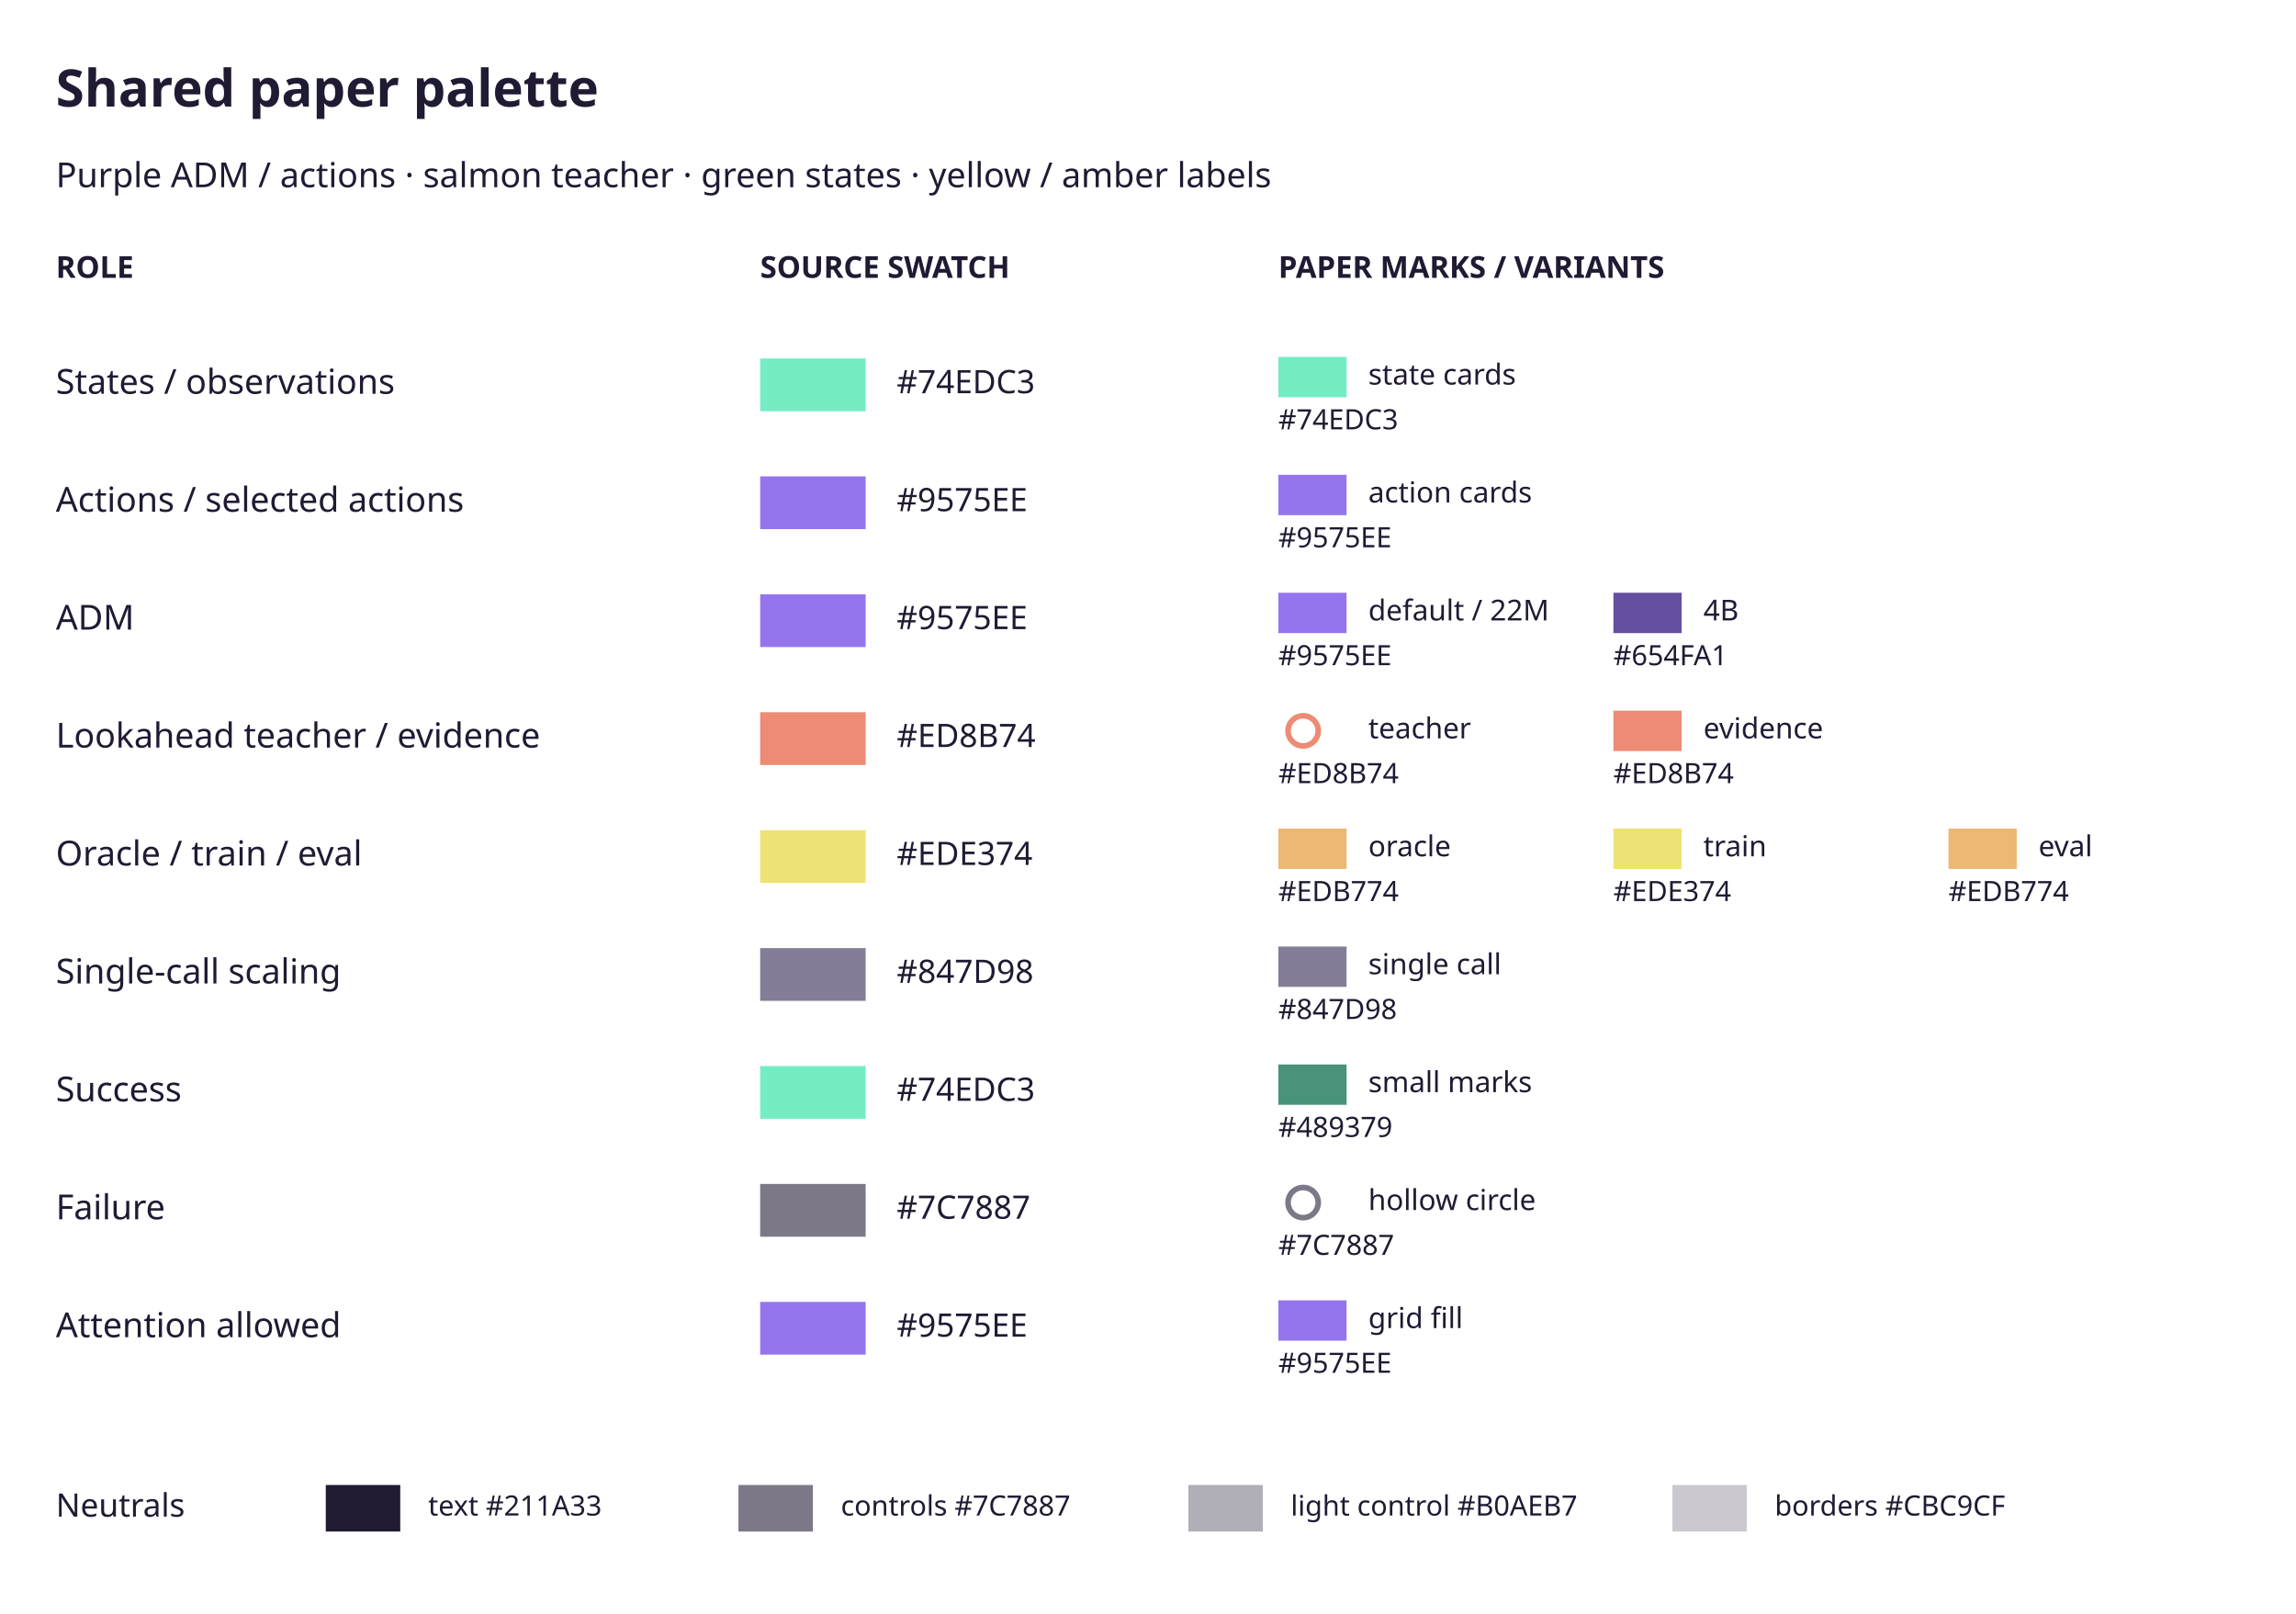
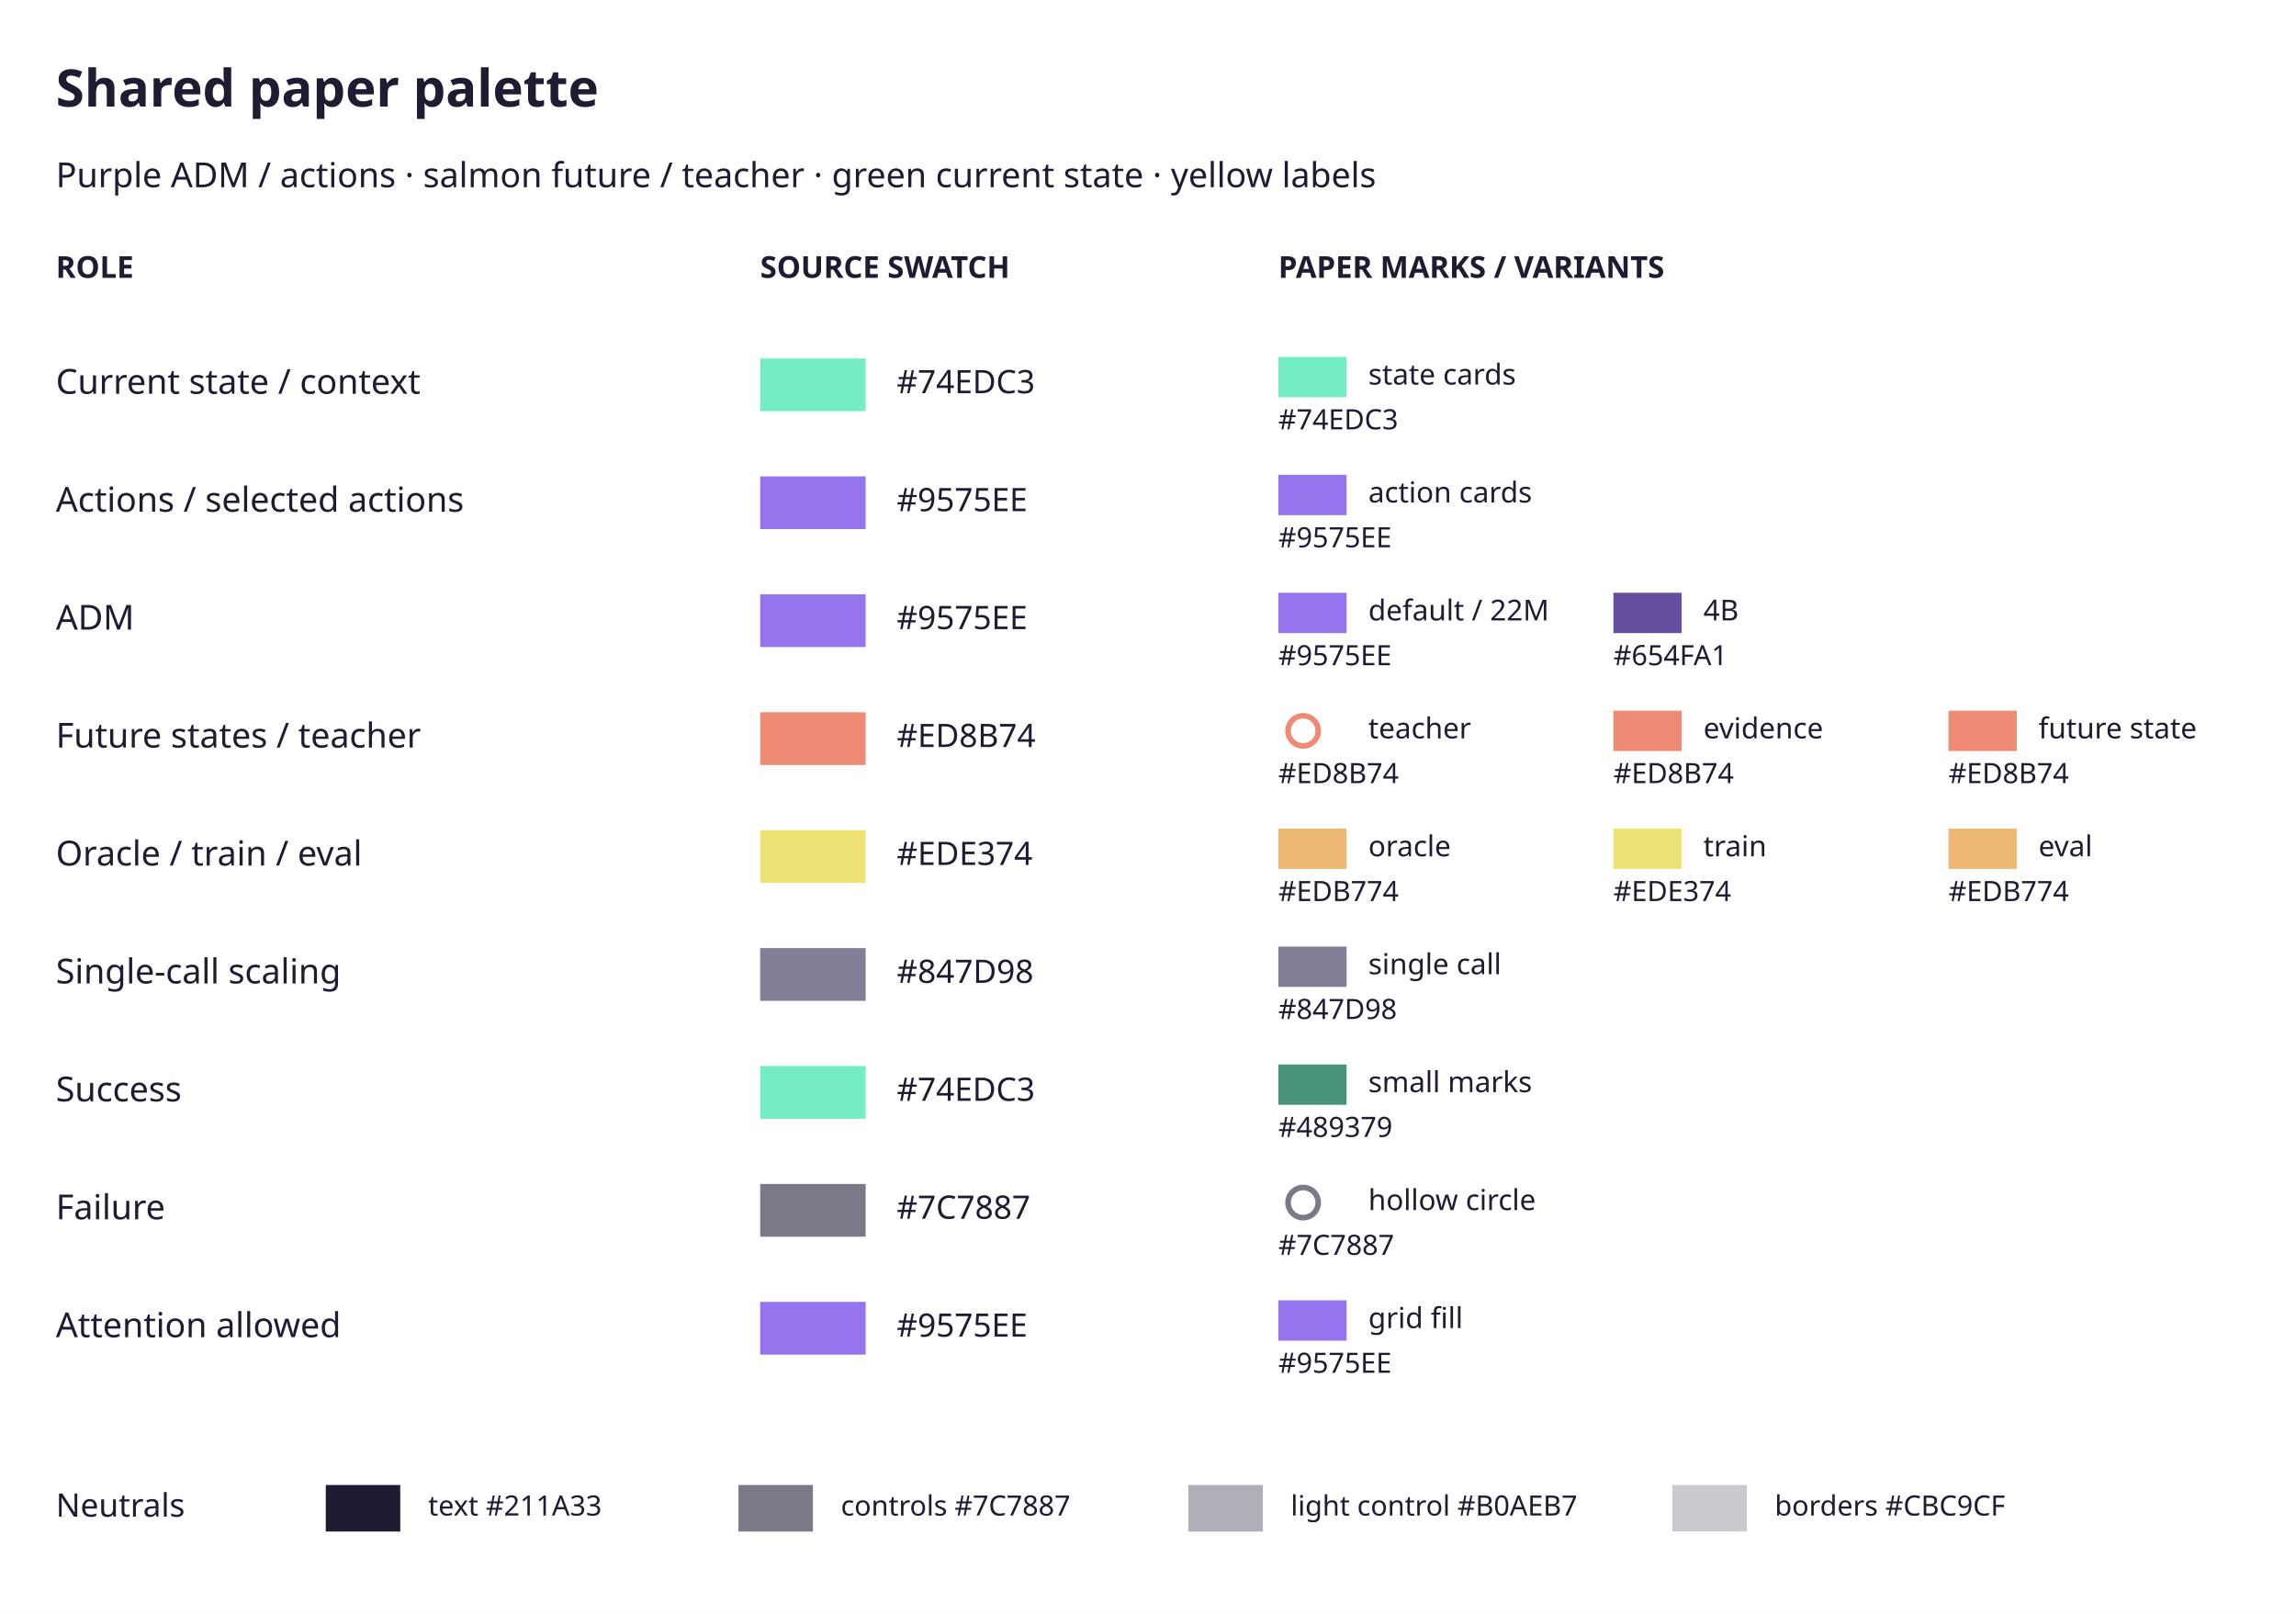
<svg xmlns="http://www.w3.org/2000/svg" xmlns:xlink="http://www.w3.org/1999/xlink" width="532.8pt" height="374.4pt" viewBox="0 0 532.8 374.4" version="1.1">
  <defs>
    <style type="text/css">*{stroke-linejoin: round; stroke-linecap: butt}</style>
  </defs>
  <g id="figure_1">
    <g id="patch_1">
      <path d="M 0 374.4 L 532.8 374.4 L 532.8 0 L 0 0 z " style="fill: #ffffff" />
    </g>
    <g id="axes_1">
      <g id="patch_2">
-         <path d="M 176.4 95.4 L 200.88 95.4 L 200.88 83.16 L 176.4 83.16 z " clip-path="url(#p912b030c51)" style="fill: #74edc3" />
+         <path d="M 176.4 95.4 L 200.88 95.4 L 200.88 83.16 L 176.4 83.16 z " clip-path="url(#p27985a4d4d)" style="fill: #74edc3" />
      </g>
      <g id="patch_3">
-         <path d="M 296.64 92.16 L 312.48 92.16 L 312.48 82.8 L 296.64 82.8 z " clip-path="url(#p912b030c51)" style="fill: #74edc3" />
+         <path d="M 296.64 92.16 L 312.48 92.16 L 312.48 82.8 L 296.64 82.8 z " clip-path="url(#p27985a4d4d)" style="fill: #74edc3" />
      </g>
      <g id="patch_4">
-         <path d="M 176.4 122.76 L 200.88 122.76 L 200.88 110.52 L 176.4 110.52 z " clip-path="url(#p912b030c51)" style="fill: #9575ee" />
+         <path d="M 176.4 122.76 L 200.88 122.76 L 200.88 110.52 L 176.4 110.52 z " clip-path="url(#p27985a4d4d)" style="fill: #9575ee" />
      </g>
      <g id="patch_5">
-         <path d="M 296.64 119.52 L 312.48 119.52 L 312.48 110.16 L 296.64 110.16 z " clip-path="url(#p912b030c51)" style="fill: #9575ee" />
+         <path d="M 296.64 119.52 L 312.48 119.52 L 312.48 110.16 L 296.64 110.16 z " clip-path="url(#p27985a4d4d)" style="fill: #9575ee" />
      </g>
      <g id="patch_6">
-         <path d="M 176.4 150.12 L 200.88 150.12 L 200.88 137.88 L 176.4 137.88 z " clip-path="url(#p912b030c51)" style="fill: #9575ee" />
+         <path d="M 176.4 150.12 L 200.88 150.12 L 200.88 137.88 L 176.4 137.88 z " clip-path="url(#p27985a4d4d)" style="fill: #9575ee" />
      </g>
      <g id="patch_7">
-         <path d="M 296.64 146.88 L 312.48 146.88 L 312.48 137.52 L 296.64 137.52 z " clip-path="url(#p912b030c51)" style="fill: #9575ee" />
+         <path d="M 296.64 146.88 L 312.48 146.88 L 312.48 137.52 L 296.64 137.52 z " clip-path="url(#p27985a4d4d)" style="fill: #9575ee" />
      </g>
      <g id="patch_8">
-         <path d="M 374.4 146.88 L 390.24 146.88 L 390.24 137.52 L 374.4 137.52 z " clip-path="url(#p912b030c51)" style="fill: #654fa1" />
+         <path d="M 374.4 146.88 L 390.24 146.88 L 390.24 137.52 L 374.4 137.52 z " clip-path="url(#p27985a4d4d)" style="fill: #654fa1" />
      </g>
      <g id="patch_9">
-         <path d="M 176.4 177.48 L 200.88 177.48 L 200.88 165.24 L 176.4 165.24 z " clip-path="url(#p912b030c51)" style="fill: #ed8b74" />
+         <path d="M 176.4 177.48 L 200.88 177.48 L 200.88 165.24 L 176.4 165.24 z " clip-path="url(#p27985a4d4d)" style="fill: #ed8b74" />
      </g>
      <g id="patch_10">
-         <path d="M 374.4 174.24 L 390.24 174.24 L 390.24 164.88 L 374.4 164.88 z " clip-path="url(#p912b030c51)" style="fill: #ed8b74" />
+         <path d="M 374.4 174.24 L 390.24 174.24 L 390.24 164.88 L 374.4 164.88 z " clip-path="url(#p27985a4d4d)" style="fill: #ed8b74" />
      </g>
      <g id="patch_11">
-         <path d="M 176.4 204.84 L 200.88 204.84 L 200.88 192.6 L 176.4 192.6 z " clip-path="url(#p912b030c51)" style="fill: #ede374" />
+         <path d="M 452.16 174.24 L 468 174.24 L 468 164.88 L 452.16 164.88 z " clip-path="url(#p27985a4d4d)" style="fill: #ed8b74" />
      </g>
      <g id="patch_12">
-         <path d="M 296.64 201.6 L 312.48 201.6 L 312.48 192.24 L 296.64 192.24 z " clip-path="url(#p912b030c51)" style="fill: #edb774" />
+         <path d="M 176.4 204.84 L 200.88 204.84 L 200.88 192.6 L 176.4 192.6 z " clip-path="url(#p27985a4d4d)" style="fill: #ede374" />
      </g>
      <g id="patch_13">
-         <path d="M 374.4 201.6 L 390.24 201.6 L 390.24 192.24 L 374.4 192.24 z " clip-path="url(#p912b030c51)" style="fill: #ede374" />
+         <path d="M 296.64 201.6 L 312.48 201.6 L 312.48 192.24 L 296.64 192.24 z " clip-path="url(#p27985a4d4d)" style="fill: #edb774" />
      </g>
      <g id="patch_14">
-         <path d="M 452.16 201.6 L 468 201.6 L 468 192.24 L 452.16 192.24 z " clip-path="url(#p912b030c51)" style="fill: #edb774" />
+         <path d="M 374.4 201.6 L 390.24 201.6 L 390.24 192.24 L 374.4 192.24 z " clip-path="url(#p27985a4d4d)" style="fill: #ede374" />
      </g>
      <g id="patch_15">
-         <path d="M 176.4 232.2 L 200.88 232.2 L 200.88 219.96 L 176.4 219.96 z " clip-path="url(#p912b030c51)" style="fill: #847d98" />
+         <path d="M 452.16 201.6 L 468 201.6 L 468 192.24 L 452.16 192.24 z " clip-path="url(#p27985a4d4d)" style="fill: #edb774" />
      </g>
      <g id="patch_16">
-         <path d="M 296.64 228.96 L 312.48 228.96 L 312.48 219.6 L 296.64 219.6 z " clip-path="url(#p912b030c51)" style="fill: #847d98" />
+         <path d="M 176.4 232.2 L 200.88 232.2 L 200.88 219.96 L 176.4 219.96 z " clip-path="url(#p27985a4d4d)" style="fill: #847d98" />
      </g>
      <g id="patch_17">
-         <path d="M 176.4 259.56 L 200.88 259.56 L 200.88 247.32 L 176.4 247.32 z " clip-path="url(#p912b030c51)" style="fill: #74edc3" />
+         <path d="M 296.64 228.96 L 312.48 228.96 L 312.48 219.6 L 296.64 219.6 z " clip-path="url(#p27985a4d4d)" style="fill: #847d98" />
      </g>
      <g id="patch_18">
-         <path d="M 296.64 256.32 L 312.48 256.32 L 312.48 246.96 L 296.64 246.96 z " clip-path="url(#p912b030c51)" style="fill: #489379" />
+         <path d="M 176.4 259.56 L 200.88 259.56 L 200.88 247.32 L 176.4 247.32 z " clip-path="url(#p27985a4d4d)" style="fill: #74edc3" />
      </g>
      <g id="patch_19">
-         <path d="M 176.4 286.92 L 200.88 286.92 L 200.88 274.68 L 176.4 274.68 z " clip-path="url(#p912b030c51)" style="fill: #7c7887" />
+         <path d="M 296.64 256.32 L 312.48 256.32 L 312.48 246.96 L 296.64 246.96 z " clip-path="url(#p27985a4d4d)" style="fill: #489379" />
      </g>
      <g id="patch_20">
-         <path d="M 176.4 314.28 L 200.88 314.28 L 200.88 302.04 L 176.4 302.04 z " clip-path="url(#p912b030c51)" style="fill: #9575ee" />
+         <path d="M 176.4 286.92 L 200.88 286.92 L 200.88 274.68 L 176.4 274.68 z " clip-path="url(#p27985a4d4d)" style="fill: #7c7887" />
      </g>
      <g id="patch_21">
-         <path d="M 296.64 311.04 L 312.48 311.04 L 312.48 301.68 L 296.64 301.68 z " clip-path="url(#p912b030c51)" style="fill: #9575ee" />
+         <path d="M 176.4 314.28 L 200.88 314.28 L 200.88 302.04 L 176.4 302.04 z " clip-path="url(#p27985a4d4d)" style="fill: #9575ee" />
      </g>
      <g id="patch_22">
-         <path d="M 75.6 355.32 L 92.88 355.32 L 92.88 344.52 L 75.6 344.52 z " clip-path="url(#p912b030c51)" style="fill: #211a33" />
+         <path d="M 296.64 311.04 L 312.48 311.04 L 312.48 301.68 L 296.64 301.68 z " clip-path="url(#p27985a4d4d)" style="fill: #9575ee" />
      </g>
      <g id="patch_23">
-         <path d="M 171.36 355.32 L 188.64 355.32 L 188.64 344.52 L 171.36 344.52 z " clip-path="url(#p912b030c51)" style="fill: #7c7887" />
+         <path d="M 75.6 355.32 L 92.88 355.32 L 92.88 344.52 L 75.6 344.52 z " clip-path="url(#p27985a4d4d)" style="fill: #211a33" />
      </g>
      <g id="patch_24">
-         <path d="M 275.76 355.32 L 293.04 355.32 L 293.04 344.52 L 275.76 344.52 z " clip-path="url(#p912b030c51)" style="fill: #b0aeb7" />
+         <path d="M 171.36 355.32 L 188.64 355.32 L 188.64 344.52 L 171.36 344.52 z " clip-path="url(#p27985a4d4d)" style="fill: #7c7887" />
      </g>
      <g id="patch_25">
-         <path d="M 388.08 355.32 L 405.36 355.32 L 405.36 344.52 L 388.08 344.52 z " clip-path="url(#p912b030c51)" style="fill: #cbc9cf" />
+         <path d="M 275.76 355.32 L 293.04 355.32 L 293.04 344.52 L 275.76 344.52 z " clip-path="url(#p27985a4d4d)" style="fill: #b0aeb7" />
+       </g>
+       <g id="patch_26">
+         <path d="M 388.08 355.32 L 405.36 355.32 L 405.36 344.52 L 388.08 344.52 z " clip-path="url(#p27985a4d4d)" style="fill: #cbc9cf" />
      </g>
      <g id="line2d_1">
        <defs>
-           <path id="mc82d0f6a8e" d="M 0 3.5 C 0.928 3.5 1.819 3.131 2.475 2.475 C 3.131 1.819 3.5 0.928 3.5 0 C 3.5 -0.928 3.131 -1.819 2.475 -2.475 C 1.819 -3.131 0.928 -3.5 0 -3.5 C -0.928 -3.5 -1.819 -3.131 -2.475 -2.475 C -3.131 -1.819 -3.5 -0.928 -3.5 0 C -3.5 0.928 -3.131 1.819 -2.475 2.475 C -1.819 3.131 -0.928 3.5 0 3.5 z " style="stroke: #ed8b74; stroke-width: 1.3" />
+           <path id="m32171a9c6f" d="M 0 3.5 C 0.928 3.5 1.819 3.131 2.475 2.475 C 3.131 1.819 3.5 0.928 3.5 0 C 3.5 -0.928 3.131 -1.819 2.475 -2.475 C 1.819 -3.131 0.928 -3.5 0 -3.5 C -0.928 -3.5 -1.819 -3.131 -2.475 -2.475 C -3.131 -1.819 -3.5 -0.928 -3.5 0 C -3.5 0.928 -3.131 1.819 -2.475 2.475 C -1.819 3.131 -0.928 3.5 0 3.5 z " style="stroke: #ed8b74; stroke-width: 1.3" />
        </defs>
-         <g clip-path="url(#p912b030c51)">
-           <use xlink:href="#mc82d0f6a8e" x="302.4" y="169.56" style="fill: #ffffff; stroke: #ed8b74; stroke-width: 1.3" />
+         <g clip-path="url(#p27985a4d4d)">
+           <use xlink:href="#m32171a9c6f" x="302.4" y="169.56" style="fill: #ffffff; stroke: #ed8b74; stroke-width: 1.3" />
        </g>
      </g>
      <g id="line2d_2">
        <defs>
-           <path id="m797526fdc0" d="M 0 3.5 C 0.928 3.5 1.819 3.131 2.475 2.475 C 3.131 1.819 3.5 0.928 3.5 0 C 3.5 -0.928 3.131 -1.819 2.475 -2.475 C 1.819 -3.131 0.928 -3.5 0 -3.5 C -0.928 -3.5 -1.819 -3.131 -2.475 -2.475 C -3.131 -1.819 -3.5 -0.928 -3.5 0 C -3.5 0.928 -3.131 1.819 -2.475 2.475 C -1.819 3.131 -0.928 3.5 0 3.5 z " style="stroke: #7c7887; stroke-width: 1.3" />
+           <path id="m495be7cbe3" d="M 0 3.5 C 0.928 3.5 1.819 3.131 2.475 2.475 C 3.131 1.819 3.5 0.928 3.5 0 C 3.5 -0.928 3.131 -1.819 2.475 -2.475 C 1.819 -3.131 0.928 -3.5 0 -3.5 C -0.928 -3.5 -1.819 -3.131 -2.475 -2.475 C -3.131 -1.819 -3.5 -0.928 -3.5 0 C -3.5 0.928 -3.131 1.819 -2.475 2.475 C -1.819 3.131 -0.928 3.5 0 3.5 z " style="stroke: #7c7887; stroke-width: 1.3" />
        </defs>
-         <g clip-path="url(#p912b030c51)">
-           <use xlink:href="#m797526fdc0" x="302.4" y="279" style="fill: #ffffff; stroke: #7c7887; stroke-width: 1.3" />
+         <g clip-path="url(#p27985a4d4d)">
+           <use xlink:href="#m495be7cbe3" x="302.4" y="279" style="fill: #ffffff; stroke: #7c7887; stroke-width: 1.3" />
        </g>
      </g>
      <g id="text_1">
        <text style="fill: #211a33; font: 600 12px 'Albert Sans'; text-anchor: start" x="12.96" y="24.72" transform="rotate(-0 12.96 24.72)">Shared paper palette</text>
      </g>
      <g id="text_2">
-         <text style="fill: #211a33; font: 8px 'Albert Sans'; text-anchor: start" x="12.96" y="43.44" transform="rotate(-0 12.96 43.44)">Purple ADM / actions · salmon teacher · green states · yellow / amber labels</text>
+         <text style="fill: #211a33; font: 8px 'Albert Sans'; text-anchor: start" x="12.96" y="43.44" transform="rotate(-0 12.96 43.44)">Purple ADM / actions · salmon future / teacher · green current state · yellow labels</text>
      </g>
      <g id="text_3">
        <text style="fill: #211a33; font: 600 7px 'Albert Sans'; text-anchor: start" x="12.96" y="64.46" transform="rotate(-0 12.96 64.46)">ROLE</text>
      </g>
      <g id="text_4">
        <text style="fill: #211a33; font: 600 7px 'Albert Sans'; text-anchor: start" x="176.4" y="64.46" transform="rotate(-0 176.4 64.46)">SOURCE SWATCH</text>
      </g>
      <g id="text_5">
        <text style="fill: #211a33; font: 600 7px 'Albert Sans'; text-anchor: start" x="296.64" y="64.46" transform="rotate(-0 296.64 64.46)">PAPER MARKS / VARIANTS</text>
      </g>
      <g id="text_6">
-         <text style="fill: #211a33; font: 8px 'Albert Sans'; text-anchor: start" x="12.96" y="91.36" transform="rotate(-0 12.96 91.36)">States / observations</text>
+         <text style="fill: #211a33; font: 8px 'Albert Sans'; text-anchor: start" x="12.96" y="91.36" transform="rotate(-0 12.96 91.36)">Current state / context</text>
      </g>
      <g id="text_7">
        <text style="fill: #211a33; font: 7.5px 'Albert Sans'; text-anchor: start" x="208.08" y="91.23" transform="rotate(-0 208.08 91.23)">#74EDC3</text>
      </g>
      <g id="text_8">
        <text style="fill: #211a33; font: 6.7px 'Albert Sans'; text-anchor: start" x="317.52" y="89.222" transform="rotate(-0 317.52 89.222)">state cards</text>
      </g>
      <g id="text_9">
        <text style="fill: #211a33; font: 6.5px 'Albert Sans'; text-anchor: start" x="296.64" y="99.61" transform="rotate(-0 296.64 99.61)">#74EDC3</text>
      </g>
      <g id="text_10">
        <text style="fill: #211a33; font: 8px 'Albert Sans'; text-anchor: start" x="12.96" y="118.72" transform="rotate(-0 12.96 118.72)">Actions / selected actions</text>
      </g>
      <g id="text_11">
        <text style="fill: #211a33; font: 7.5px 'Albert Sans'; text-anchor: start" x="208.08" y="118.59" transform="rotate(-0 208.08 118.59)">#9575EE</text>
      </g>
      <g id="text_12">
        <text style="fill: #211a33; font: 6.7px 'Albert Sans'; text-anchor: start" x="317.52" y="116.582" transform="rotate(-0 317.52 116.582)">action cards</text>
      </g>
      <g id="text_13">
        <text style="fill: #211a33; font: 6.5px 'Albert Sans'; text-anchor: start" x="296.64" y="126.97" transform="rotate(-0 296.64 126.97)">#9575EE</text>
      </g>
      <g id="text_14">
        <text style="fill: #211a33; font: 8px 'Albert Sans'; text-anchor: start" x="12.96" y="146.08" transform="rotate(-0 12.96 146.08)">ADM</text>
      </g>
      <g id="text_15">
        <text style="fill: #211a33; font: 7.5px 'Albert Sans'; text-anchor: start" x="208.08" y="145.95" transform="rotate(-0 208.08 145.95)">#9575EE</text>
      </g>
      <g id="text_16">
        <text style="fill: #211a33; font: 6.7px 'Albert Sans'; text-anchor: start" x="317.52" y="143.942" transform="rotate(-0 317.52 143.942)">default / 22M</text>
      </g>
      <g id="text_17">
        <text style="fill: #211a33; font: 6.5px 'Albert Sans'; text-anchor: start" x="296.64" y="154.33" transform="rotate(-0 296.64 154.33)">#9575EE</text>
      </g>
      <g id="text_18">
        <text style="fill: #211a33; font: 6.7px 'Albert Sans'; text-anchor: start" x="395.28" y="143.942" transform="rotate(-0 395.28 143.942)">4B</text>
      </g>
      <g id="text_19">
        <text style="fill: #211a33; font: 6.5px 'Albert Sans'; text-anchor: start" x="374.4" y="154.33" transform="rotate(-0 374.4 154.33)">#654FA1</text>
      </g>
      <g id="text_20">
-         <text style="fill: #211a33; font: 8px 'Albert Sans'; text-anchor: start" x="12.96" y="173.44" transform="rotate(-0 12.96 173.44)">Lookahead teacher / evidence</text>
+         <text style="fill: #211a33; font: 8px 'Albert Sans'; text-anchor: start" x="12.96" y="173.44" transform="rotate(-0 12.96 173.44)">Future states / teacher</text>
      </g>
      <g id="text_21">
        <text style="fill: #211a33; font: 7.5px 'Albert Sans'; text-anchor: start" x="208.08" y="173.31" transform="rotate(-0 208.08 173.31)">#ED8B74</text>
      </g>
      <g id="text_22">
        <text style="fill: #211a33; font: 6.7px 'Albert Sans'; text-anchor: start" x="317.52" y="171.302" transform="rotate(-0 317.52 171.302)">teacher</text>
      </g>
      <g id="text_23">
        <text style="fill: #211a33; font: 6.5px 'Albert Sans'; text-anchor: start" x="296.64" y="181.69" transform="rotate(-0 296.64 181.69)">#ED8B74</text>
      </g>
      <g id="text_24">
        <text style="fill: #211a33; font: 6.7px 'Albert Sans'; text-anchor: start" x="395.28" y="171.302" transform="rotate(-0 395.28 171.302)">evidence</text>
      </g>
      <g id="text_25">
        <text style="fill: #211a33; font: 6.5px 'Albert Sans'; text-anchor: start" x="374.4" y="181.69" transform="rotate(-0 374.4 181.69)">#ED8B74</text>
      </g>
      <g id="text_26">
+         <text style="fill: #211a33; font: 6.7px 'Albert Sans'; text-anchor: start" x="473.04" y="171.302" transform="rotate(-0 473.04 171.302)">future state</text>
+       </g>
+       <g id="text_27">
+         <text style="fill: #211a33; font: 6.5px 'Albert Sans'; text-anchor: start" x="452.16" y="181.69" transform="rotate(-0 452.16 181.69)">#ED8B74</text>
+       </g>
+       <g id="text_28">
        <text style="fill: #211a33; font: 8px 'Albert Sans'; text-anchor: start" x="12.96" y="200.8" transform="rotate(-0 12.96 200.8)">Oracle / train / eval</text>
      </g>
-       <g id="text_27">
+       <g id="text_29">
        <text style="fill: #211a33; font: 7.5px 'Albert Sans'; text-anchor: start" x="208.08" y="200.67" transform="rotate(-0 208.08 200.67)">#EDE374</text>
      </g>
-       <g id="text_28">
+       <g id="text_30">
        <text style="fill: #211a33; font: 6.7px 'Albert Sans'; text-anchor: start" x="317.52" y="198.662" transform="rotate(-0 317.52 198.662)">oracle</text>
      </g>
-       <g id="text_29">
+       <g id="text_31">
        <text style="fill: #211a33; font: 6.5px 'Albert Sans'; text-anchor: start" x="296.64" y="209.05" transform="rotate(-0 296.64 209.05)">#EDB774</text>
      </g>
-       <g id="text_30">
+       <g id="text_32">
        <text style="fill: #211a33; font: 6.7px 'Albert Sans'; text-anchor: start" x="395.28" y="198.662" transform="rotate(-0 395.28 198.662)">train</text>
      </g>
-       <g id="text_31">
+       <g id="text_33">
        <text style="fill: #211a33; font: 6.5px 'Albert Sans'; text-anchor: start" x="374.4" y="209.05" transform="rotate(-0 374.4 209.05)">#EDE374</text>
      </g>
-       <g id="text_32">
+       <g id="text_34">
        <text style="fill: #211a33; font: 6.7px 'Albert Sans'; text-anchor: start" x="473.04" y="198.662" transform="rotate(-0 473.04 198.662)">eval</text>
      </g>
-       <g id="text_33">
+       <g id="text_35">
        <text style="fill: #211a33; font: 6.5px 'Albert Sans'; text-anchor: start" x="452.16" y="209.05" transform="rotate(-0 452.16 209.05)">#EDB774</text>
      </g>
-       <g id="text_34">
+       <g id="text_36">
        <text style="fill: #211a33; font: 8px 'Albert Sans'; text-anchor: start" x="12.96" y="228.16" transform="rotate(-0 12.96 228.16)">Single-call scaling</text>
      </g>
-       <g id="text_35">
+       <g id="text_37">
        <text style="fill: #211a33; font: 7.5px 'Albert Sans'; text-anchor: start" x="208.08" y="228.03" transform="rotate(-0 208.08 228.03)">#847D98</text>
      </g>
-       <g id="text_36">
+       <g id="text_38">
        <text style="fill: #211a33; font: 6.7px 'Albert Sans'; text-anchor: start" x="317.52" y="226.022" transform="rotate(-0 317.52 226.022)">single call</text>
      </g>
-       <g id="text_37">
+       <g id="text_39">
        <text style="fill: #211a33; font: 6.5px 'Albert Sans'; text-anchor: start" x="296.64" y="236.41" transform="rotate(-0 296.64 236.41)">#847D98</text>
      </g>
-       <g id="text_38">
+       <g id="text_40">
        <text style="fill: #211a33; font: 8px 'Albert Sans'; text-anchor: start" x="12.96" y="255.52" transform="rotate(-0 12.96 255.52)">Success</text>
      </g>
-       <g id="text_39">
+       <g id="text_41">
        <text style="fill: #211a33; font: 7.5px 'Albert Sans'; text-anchor: start" x="208.08" y="255.39" transform="rotate(-0 208.08 255.39)">#74EDC3</text>
      </g>
-       <g id="text_40">
+       <g id="text_42">
        <text style="fill: #211a33; font: 6.7px 'Albert Sans'; text-anchor: start" x="317.52" y="253.382" transform="rotate(-0 317.52 253.382)">small marks</text>
      </g>
-       <g id="text_41">
+       <g id="text_43">
        <text style="fill: #211a33; font: 6.5px 'Albert Sans'; text-anchor: start" x="296.64" y="263.77" transform="rotate(-0 296.64 263.77)">#489379</text>
      </g>
-       <g id="text_42">
+       <g id="text_44">
        <text style="fill: #211a33; font: 8px 'Albert Sans'; text-anchor: start" x="12.96" y="282.88" transform="rotate(-0 12.96 282.88)">Failure</text>
      </g>
-       <g id="text_43">
+       <g id="text_45">
        <text style="fill: #211a33; font: 7.5px 'Albert Sans'; text-anchor: start" x="208.08" y="282.75" transform="rotate(-0 208.08 282.75)">#7C7887</text>
      </g>
-       <g id="text_44">
+       <g id="text_46">
        <text style="fill: #211a33; font: 6.7px 'Albert Sans'; text-anchor: start" x="317.52" y="280.742" transform="rotate(-0 317.52 280.742)">hollow circle</text>
      </g>
-       <g id="text_45">
+       <g id="text_47">
        <text style="fill: #211a33; font: 6.5px 'Albert Sans'; text-anchor: start" x="296.64" y="291.13" transform="rotate(-0 296.64 291.13)">#7C7887</text>
      </g>
-       <g id="text_46">
+       <g id="text_48">
        <text style="fill: #211a33; font: 8px 'Albert Sans'; text-anchor: start" x="12.96" y="310.24" transform="rotate(-0 12.96 310.24)">Attention allowed</text>
      </g>
-       <g id="text_47">
+       <g id="text_49">
        <text style="fill: #211a33; font: 7.5px 'Albert Sans'; text-anchor: start" x="208.08" y="310.11" transform="rotate(-0 208.08 310.11)">#9575EE</text>
      </g>
-       <g id="text_48">
+       <g id="text_50">
        <text style="fill: #211a33; font: 6.7px 'Albert Sans'; text-anchor: start" x="317.52" y="308.119" transform="rotate(-0 317.52 308.1187)">grid fill</text>
      </g>
-       <g id="text_49">
+       <g id="text_51">
        <text style="fill: #211a33; font: 6.5px 'Albert Sans'; text-anchor: start" x="296.64" y="318.49" transform="rotate(-0 296.64 318.49)">#9575EE</text>
      </g>
-       <g id="text_50">
+       <g id="text_52">
        <text style="fill: #211a33; font: 7.5px 'Albert Sans'; text-anchor: start" x="12.96" y="351.87" transform="rotate(-0 12.96 351.87)">Neutrals</text>
      </g>
-       <g id="text_51">
+       <g id="text_53">
        <text style="fill: #211a33; font: 6.5px 'Albert Sans'; text-anchor: start" x="99.36" y="351.61" transform="rotate(-0 99.36 351.61)">text  #211A33</text>
      </g>
-       <g id="text_52">
+       <g id="text_54">
        <text style="fill: #211a33; font: 6.5px 'Albert Sans'; text-anchor: start" x="195.12" y="351.61" transform="rotate(-0 195.12 351.61)">controls  #7C7887</text>
      </g>
-       <g id="text_53">
+       <g id="text_55">
        <text style="fill: #211a33; font: 6.5px 'Albert Sans'; text-anchor: start" x="299.52" y="351.61" transform="rotate(-0 299.52 351.61)">light control  #B0AEB7</text>
      </g>
-       <g id="text_54">
+       <g id="text_56">
        <text style="fill: #211a33; font: 6.5px 'Albert Sans'; text-anchor: start" x="411.84" y="351.61" transform="rotate(-0 411.84 351.61)">borders  #CBC9CF</text>
      </g>
    </g>
  </g>
  <defs>
-     <clipPath id="p912b030c51">
+     <clipPath id="p27985a4d4d">
      <rect x="0" y="0" width="532.8" height="374.4" />
    </clipPath>
  </defs>
</svg>
